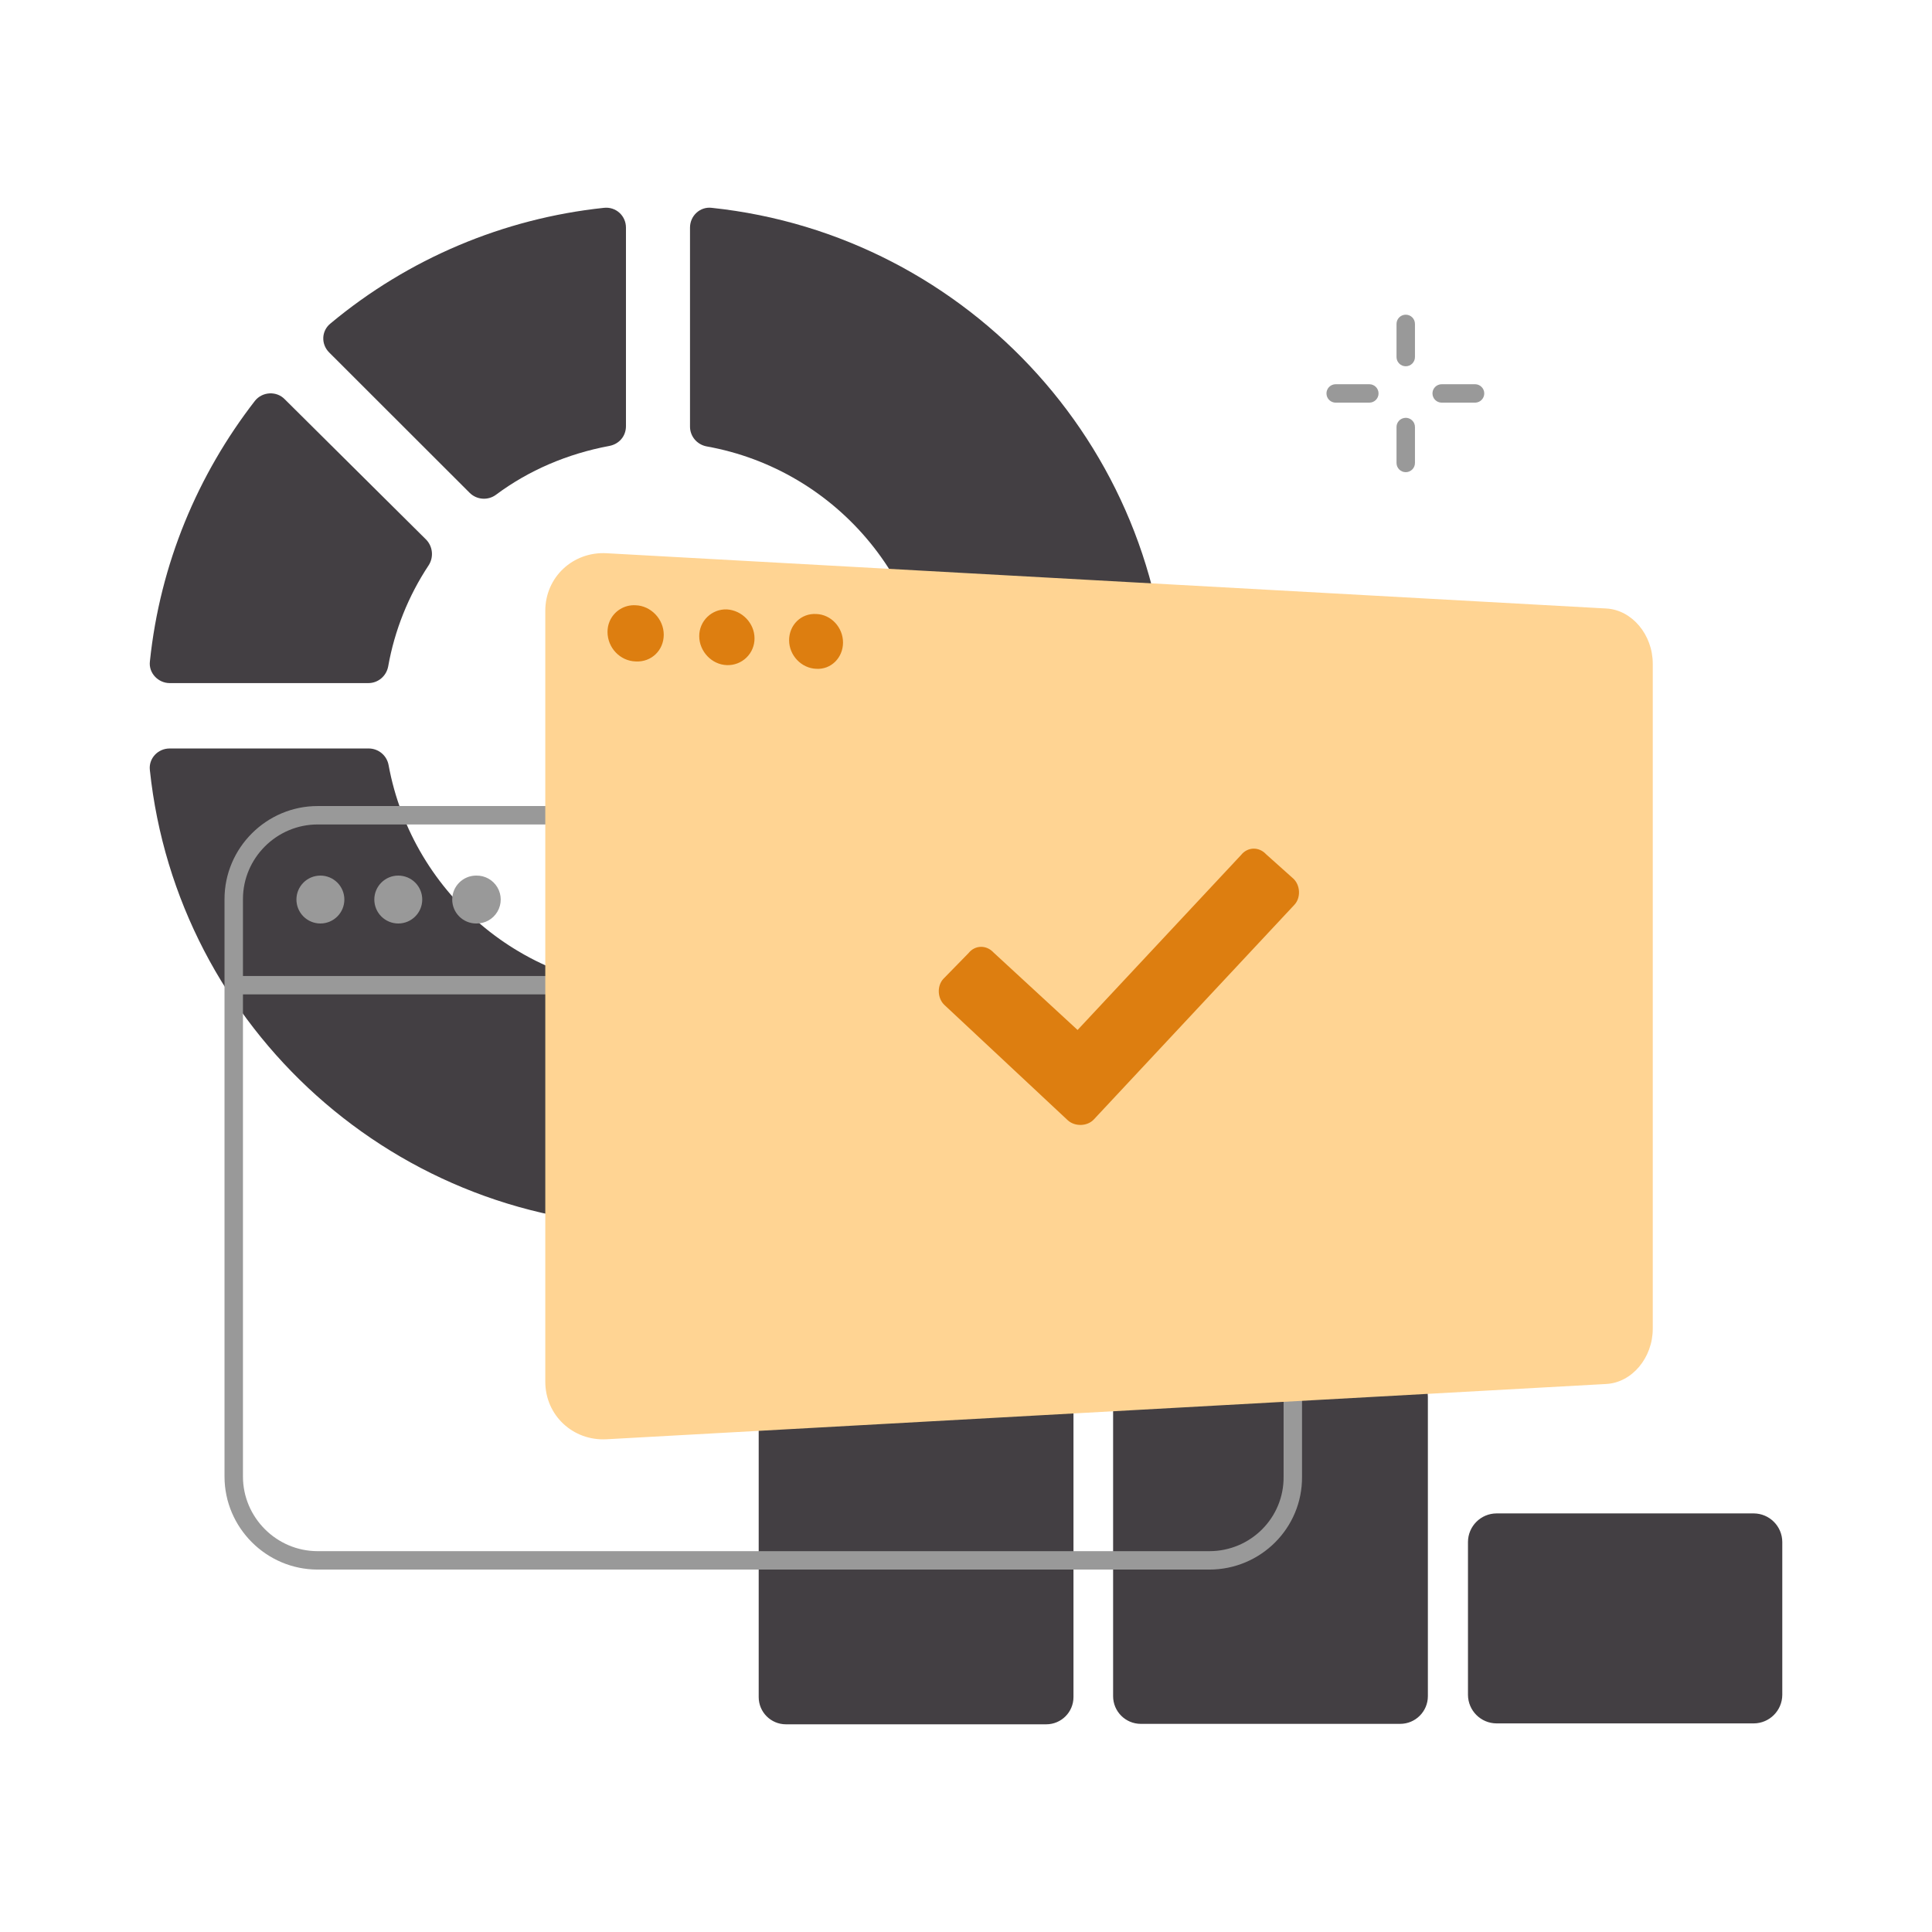
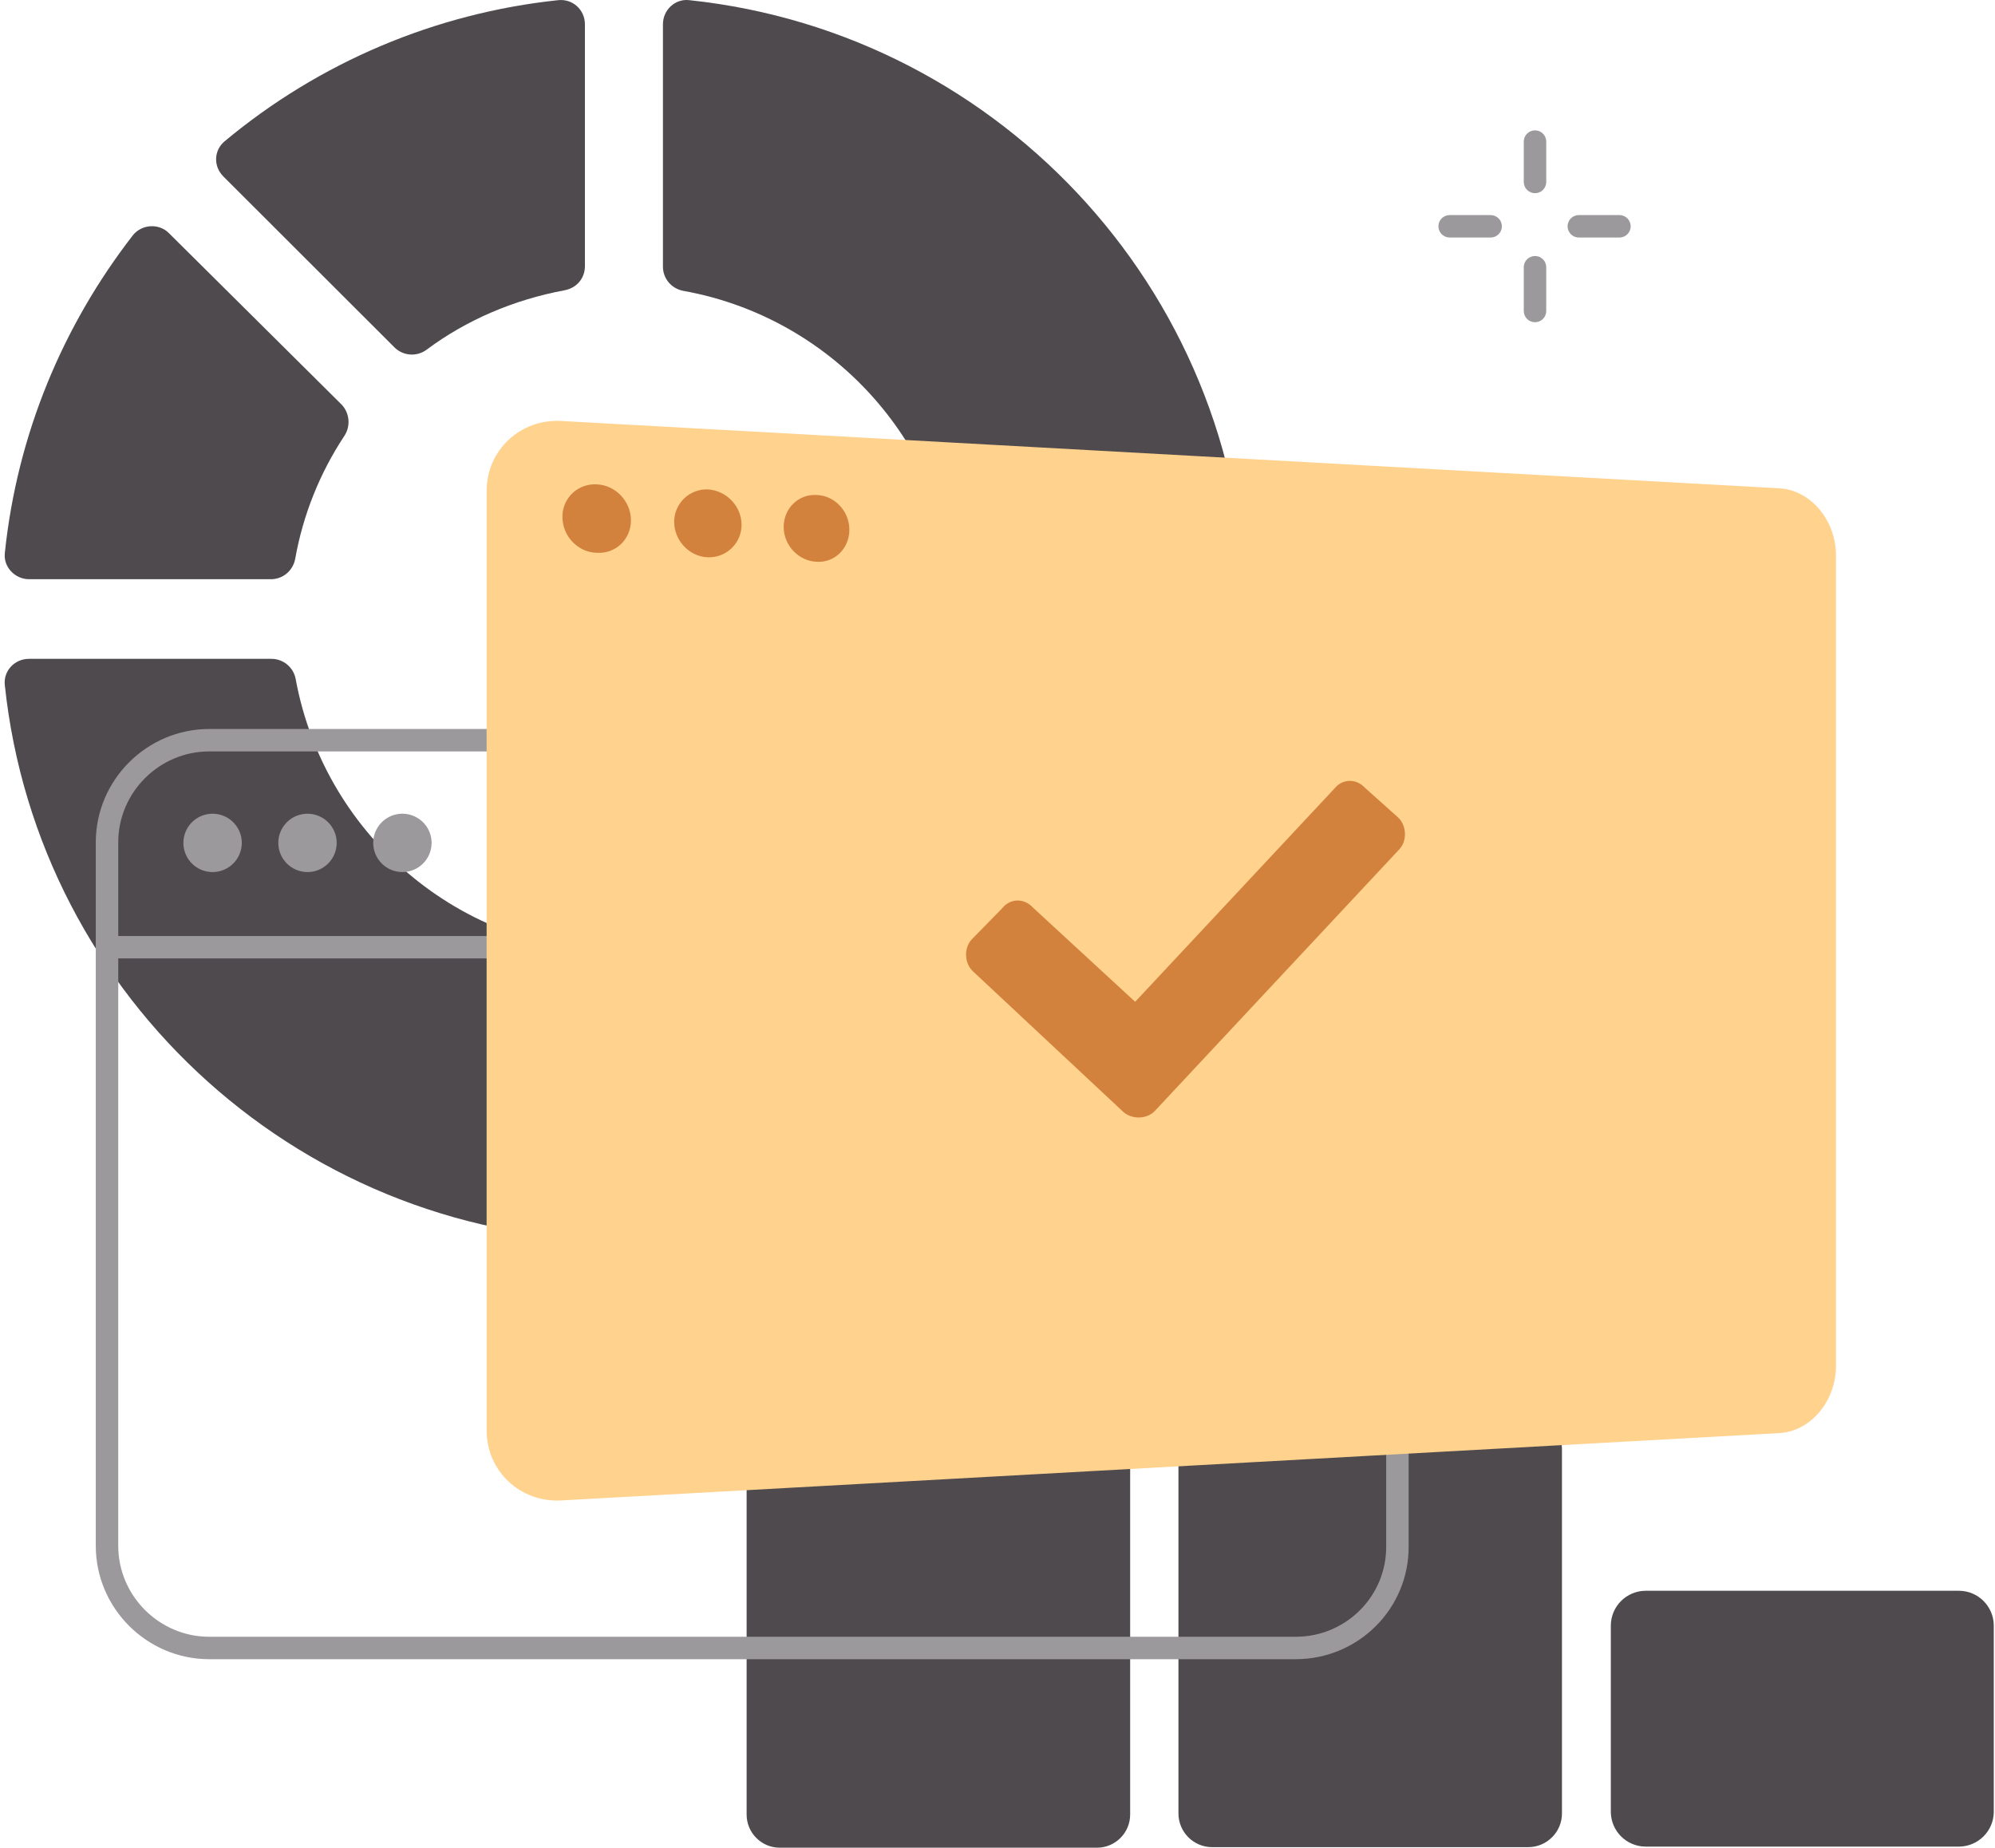
- <svg xmlns="http://www.w3.org/2000/svg" width="400" height="400" fill="none" viewBox="0 0 400 400">
-   <path fill="#433F43" d="M142.858 47.132v41.19c0 2.002 1.432 3.717 3.435 4.1 27.195 4.862 47.613 29.077 46.56 57.872-1.048 29.461-25.094 53.392-54.483 54.535-28.815 1.05-52.955-19.355-57.919-46.432a4.18 4.18 0 0 0-1.431-2.457 4.2 4.2 0 0 0-2.673-.976H35.133c-2.48 0-4.39 2.099-4.105 4.48 5.633 53.394 51.05 94.869 106.108 94.391 57.441-.475 104.29-47.385 104.768-104.781.476-55.013-41.127-100.395-94.563-106.026-2.385-.285-4.483 1.626-4.483 4.104" />
-   <path fill="#433F43" fill-rule="evenodd" d="m68.149 72.971 29.104 29.079a4.196 4.196 0 0 0 5.439.382c6.775-5.054 14.788-8.485 23.472-10.108 2.004-.38 3.435-2.003 3.435-4.1V47.133c0-2.478-2.1-4.386-4.58-4.101a105.8 105.8 0 0 0-56.583 23.93c-1.908 1.528-2.004 4.295-.288 6.008zM52.786 82.983c-11.83 15.256-19.654 33.749-21.752 53.966-.29 2.383 1.714 4.479 4.102 4.479H76.26c2.004 0 3.72-1.43 4.105-3.432a55.5 55.5 0 0 1 8.394-20.974 4.31 4.31 0 0 0-.475-5.245L58.989 82.696c-1.717-1.81-4.674-1.621-6.203.287M162.71 239.25h53.911c3.054 0 5.533 2.477 5.63 5.625v106.499a5.636 5.636 0 0 1-5.63 5.626H162.71a5.64 5.64 0 0 1-5.63-5.626V244.875a5.64 5.64 0 0 1 5.63-5.625m127.192 44.241h-53.718a5.74 5.74 0 0 0-5.727 5.72v61.975a5.736 5.736 0 0 0 5.724 5.72h53.721a5.736 5.736 0 0 0 5.724-5.72v-61.975a5.736 5.736 0 0 0-5.724-5.72m19.942 29.844h53.244a5.945 5.945 0 0 1 5.915 5.911v31.655a5.943 5.943 0 0 1-5.915 5.911h-53.244a5.945 5.945 0 0 1-5.915-5.911v-31.655a5.945 5.945 0 0 1 5.915-5.911" clip-rule="evenodd" />
-   <path fill="#999" fill-rule="evenodd" d="M65.76 170.696c-8.489 0-15.459 6.965-15.459 15.447v119.562c0 8.482 6.97 15.446 15.457 15.446h184.635c8.498 0 15.446-6.875 15.362-15.427V186.145c0-8.484-6.97-15.449-15.457-15.449H65.758zm184.633 154.267H65.76c-10.599 0-19.276-8.67-19.276-19.258v-119.56c0-10.59 8.68-19.261 19.276-19.261h184.538c10.594 0 19.274 8.671 19.274 19.259v119.552c.101 10.704-8.595 19.268-19.179 19.268" clip-rule="evenodd" />
-   <path fill="#999" d="M66.334 191.199a4.964 4.964 0 0 0 4.963-4.959 4.956 4.956 0 0 0-4.963-4.958 4.96 4.96 0 0 0-4.961 4.957c0 1.315.523 2.576 1.453 3.506a4.97 4.97 0 0 0 3.508 1.454m16.125 0a4.964 4.964 0 0 0 4.963-4.959 4.957 4.957 0 0 0-4.963-4.958 4.96 4.96 0 0 0-4.961 4.957c0 1.315.523 2.576 1.453 3.506a4.97 4.97 0 0 0 3.508 1.454m16.128 0a4.96 4.96 0 1 0 0-9.917 4.96 4.96 0 0 0-4.962 4.957 4.97 4.97 0 0 0 4.961 4.96" />
-   <path fill="#999" fill-rule="evenodd" d="M46.772 203.971a1.904 1.904 0 0 1 1.907-1.906h218.413a1.906 1.906 0 1 1 0 3.811H48.682a1.9 1.9 0 0 1-1.763-1.176 1.9 1.9 0 0 1-.147-.729" clip-rule="evenodd" />
-   <path fill="#FFD493" d="m332.548 286.54-206.962 11.443c-6.965.381-12.689-4.958-12.689-11.92V126.457c0-6.96 5.724-12.298 12.689-11.917l206.962 11.442c5.343.284 9.638 5.433 9.638 11.44v137.676c0 6.007-4.295 11.158-9.638 11.442" />
-   <path fill="#DD7E10" d="M226.461 231.776c-1.354 1.447-3.945 1.515-5.418.14l-25.502-23.842c-1.472-1.375-1.579-3.966-.224-5.416l5.2-5.319c1.345-1.687 3.699-1.747 5.181-.135l17.402 16.042 33.861-36.239c1.342-1.684 3.698-1.744 5.178-.135l5.63 5.037c1.473 1.375 1.579 3.966.225 5.416z" />
-   <path fill="#DD7E10" fill-rule="evenodd" d="M137.421 131.414c0 3.243-2.578 5.72-5.821 5.53-3.244-.097-5.82-2.859-5.82-6.104a5.5 5.5 0 0 1 .434-2.191 5.49 5.49 0 0 1 5.384-3.336c3.151.097 5.823 2.859 5.823 6.101m18.795.76a5.5 5.5 0 0 1-1.683 3.985 5.53 5.53 0 0 1-4.041 1.547c-3.148-.096-5.724-2.861-5.724-6.007a5.52 5.52 0 0 1 1.684-3.982 5.5 5.5 0 0 1 4.04-1.547c3.148.19 5.724 2.856 5.724 6.004m12.787 6.294c3.054.191 5.535-2.289 5.535-5.435s-2.481-5.814-5.535-5.91c-3.149-.193-5.628 2.287-5.628 5.435 0 3.146 2.576 5.814 5.628 5.91" clip-rule="evenodd" />
-   <path fill="#999" fill-rule="evenodd" d="M291.045 65.153a1.905 1.905 0 0 1 1.907 1.905v6.866a1.906 1.906 0 0 1-1.908 1.907 1.91 1.91 0 0 1-1.909-1.907v-6.863a1.905 1.905 0 0 1 1.91-1.906zM274.633 81.46a1.9 1.9 0 0 1 1.178-1.764c.232-.096.481-.145.732-.145h6.965a1.905 1.905 0 1 1 0 3.812h-6.965a1.91 1.91 0 0 1-1.765-1.176 1.9 1.9 0 0 1-.145-.73zm21.946 0a1.91 1.91 0 0 1 1.178-1.764 1.9 1.9 0 0 1 .731-.145h6.966a1.907 1.907 0 0 1 0 3.812h-6.966a1.906 1.906 0 0 1-1.909-1.906zm-5.534 5.046a1.91 1.91 0 0 1 1.763 1.178c.096.232.145.48.144.73v7.438a1.906 1.906 0 0 1-1.908 1.907 1.91 1.91 0 0 1-1.909-1.907v-7.437a1.905 1.905 0 0 1 1.179-1.762c.232-.096.48-.147.731-.147" clip-rule="evenodd" />
+ <svg xmlns="http://www.w3.org/2000/svg" width="339" height="314" fill="none" viewBox="0 0 339 314">
+   <path fill="#4E4A4E" d="M112.65 4.132v41.19c0 2.002 1.432 3.717 3.435 4.1 27.195 4.861 47.613 29.077 46.56 57.872-1.048 29.461-25.094 53.392-54.483 54.535-28.815 1.05-52.955-19.355-57.919-46.432a4.18 4.18 0 0 0-1.431-2.457 4.2 4.2 0 0 0-2.673-.976H4.924c-2.479 0-4.389 2.099-4.104 4.48 5.633 53.394 51.05 94.869 106.108 94.391 57.441-.475 104.29-47.385 104.768-104.781.476-55.013-41.127-100.395-94.563-106.026-2.385-.285-4.483 1.626-4.483 4.104" />
+   <path fill="#4E4A4E" fill-rule="evenodd" d="M37.94 29.972 67.046 59.05a4.195 4.195 0 0 0 5.44.381c6.774-5.054 14.787-8.484 23.47-10.108 2.005-.379 3.436-2.002 3.436-4.099V4.132c0-2.477-2.1-4.386-4.58-4.1a105.8 105.8 0 0 0-56.583 23.93c-1.907 1.527-2.004 4.294-.287 6.007zM22.58 39.983C10.748 55.24 2.923 73.733.825 93.95c-.29 2.383 1.714 4.48 4.102 4.48h41.125c2.004 0 3.72-1.43 4.104-3.433a55.5 55.5 0 0 1 8.394-20.973 4.31 4.31 0 0 0-.475-5.245L28.78 39.696c-1.717-1.81-4.674-1.621-6.203.287M132.5 196.25h53.911c3.054 0 5.533 2.478 5.63 5.626v106.499a5.64 5.64 0 0 1-5.63 5.625H132.5a5.64 5.64 0 0 1-5.63-5.625V201.876a5.64 5.64 0 0 1 5.63-5.626m127.192 44.242h-53.718a5.74 5.74 0 0 0-5.727 5.719v61.975a5.736 5.736 0 0 0 5.725 5.72h53.72a5.74 5.74 0 0 0 5.724-5.72v-61.975a5.74 5.74 0 0 0-5.724-5.719m19.942 29.844h53.244a5.937 5.937 0 0 1 5.915 5.91v31.656a5.94 5.94 0 0 1-5.915 5.91h-53.244a5.94 5.94 0 0 1-5.915-5.91v-31.656a5.94 5.94 0 0 1 5.915-5.91" clip-rule="evenodd" />
+   <path fill="#9C999C" fill-rule="evenodd" d="M35.552 127.696c-8.489 0-15.459 6.965-15.459 15.447v119.562c0 8.482 6.97 15.447 15.457 15.447h184.635c8.498 0 15.446-6.876 15.362-15.428V143.146c0-8.485-6.97-15.45-15.457-15.45H35.55zm184.633 154.267H35.552c-10.599 0-19.276-8.67-19.276-19.258V143.146c0-10.591 8.68-19.261 19.276-19.261H220.09c10.594 0 19.274 8.67 19.274 19.258v119.552c.101 10.704-8.595 19.268-19.179 19.268" clip-rule="evenodd" />
+   <path fill="#9C999C" d="M36.126 148.199a4.965 4.965 0 0 0 4.963-4.959 4.965 4.965 0 0 0-8.47-3.507 4.957 4.957 0 0 0 3.507 8.466m16.125 0a4.965 4.965 0 0 0 4.963-4.959 4.965 4.965 0 0 0-8.47-3.507 4.957 4.957 0 0 0 0 7.011 4.97 4.97 0 0 0 3.507 1.455m16.128 0a4.965 4.965 0 0 0 4.962-4.959 4.965 4.965 0 0 0-8.47-3.507 4.957 4.957 0 0 0 0 7.011 4.97 4.97 0 0 0 3.508 1.455" />
+   <path fill="#9C999C" fill-rule="evenodd" d="M16.564 160.97a1.904 1.904 0 0 1 1.907-1.906h218.413a1.907 1.907 0 0 1 1.349 3.254 1.9 1.9 0 0 1-1.349.558H18.474a1.9 1.9 0 0 1-1.763-1.176 1.9 1.9 0 0 1-.147-.73" clip-rule="evenodd" />
+   <path fill="#FFD28D" d="M302.341 243.54 95.379 254.983c-6.966.381-12.69-4.958-12.69-11.92V83.457c0-6.96 5.724-12.298 12.69-11.917L302.34 82.982c5.342.284 9.638 5.433 9.638 11.44v137.676c0 6.007-4.296 11.158-9.638 11.442" />
+   <path fill="#D3823D" d="M196.253 188.776c-1.354 1.447-3.945 1.515-5.418.14l-25.502-23.842c-1.472-1.375-1.579-3.966-.224-5.416l5.2-5.32c1.345-1.686 3.699-1.746 5.181-.135l17.402 16.043 33.861-36.239c1.342-1.684 3.698-1.745 5.178-.135l5.63 5.037c1.473 1.375 1.579 3.966.225 5.416z" />
+   <path fill="#D3823D" fill-rule="evenodd" d="M107.213 88.415c0 3.242-2.578 5.72-5.821 5.529-3.244-.097-5.82-2.859-5.82-6.103a5.48 5.48 0 0 1 3.606-5.205 5.5 5.5 0 0 1 2.212-.322c3.151.096 5.823 2.858 5.823 6.1m18.795.76a5.5 5.5 0 0 1-1.683 3.984 5.52 5.52 0 0 1-4.041 1.547c-3.148-.096-5.724-2.86-5.724-6.007a5.52 5.52 0 0 1 1.684-3.982 5.52 5.52 0 0 1 4.04-1.547c3.148.19 5.724 2.856 5.724 6.005m12.787 6.294c3.054.19 5.535-2.29 5.535-5.436s-2.481-5.814-5.535-5.91c-3.149-.193-5.628 2.287-5.628 5.435 0 3.146 2.576 5.814 5.628 5.91" clip-rule="evenodd" />
+   <path fill="#9C999C" fill-rule="evenodd" d="M260.837 22.152a1.905 1.905 0 0 1 1.907 1.906v6.866a1.906 1.906 0 0 1-1.908 1.907 1.91 1.91 0 0 1-1.909-1.907V24.06a1.905 1.905 0 0 1 1.91-1.906zM244.425 38.46a1.895 1.895 0 0 1 1.178-1.764c.232-.095.481-.144.732-.144h6.965a1.905 1.905 0 1 1 0 3.812h-6.965a1.91 1.91 0 0 1-1.91-1.906zm21.946 0a1.907 1.907 0 0 1 1.909-1.908h6.966a1.907 1.907 0 0 1 0 3.812h-6.966a1.905 1.905 0 0 1-1.909-1.906zm-5.534 5.047a1.91 1.91 0 0 1 1.763 1.178c.096.232.145.48.144.73v7.438a1.906 1.906 0 0 1-1.908 1.907 1.91 1.91 0 0 1-1.909-1.907v-7.438a1.905 1.905 0 0 1 1.179-1.761c.232-.096.48-.147.731-.147" clip-rule="evenodd" />
</svg>
